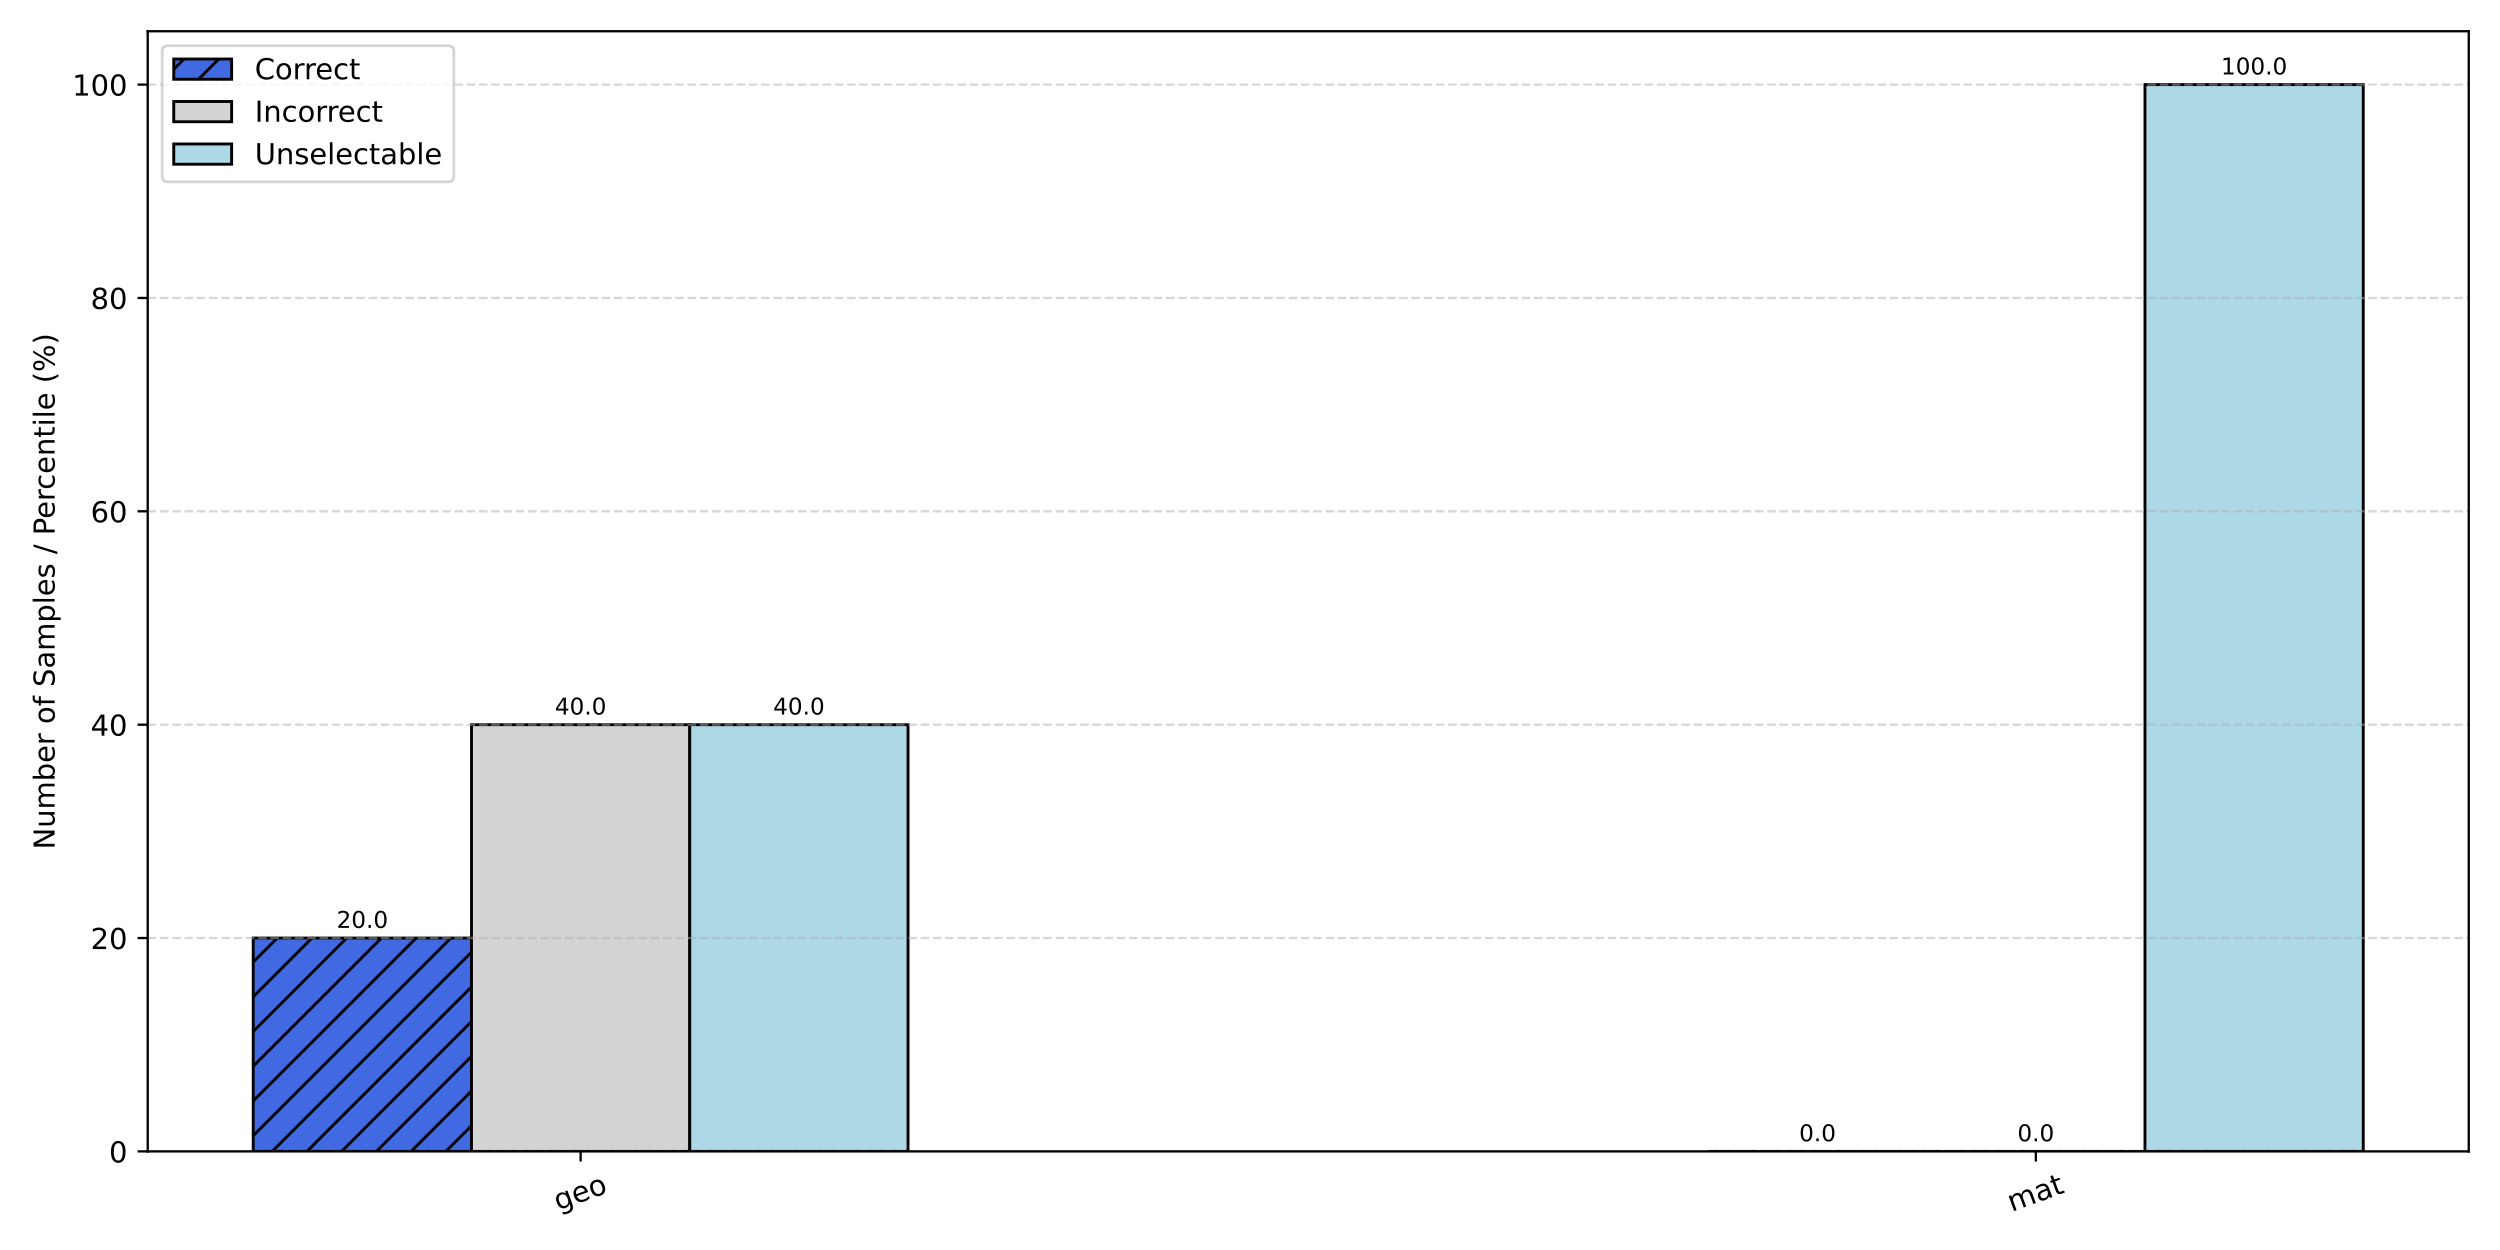
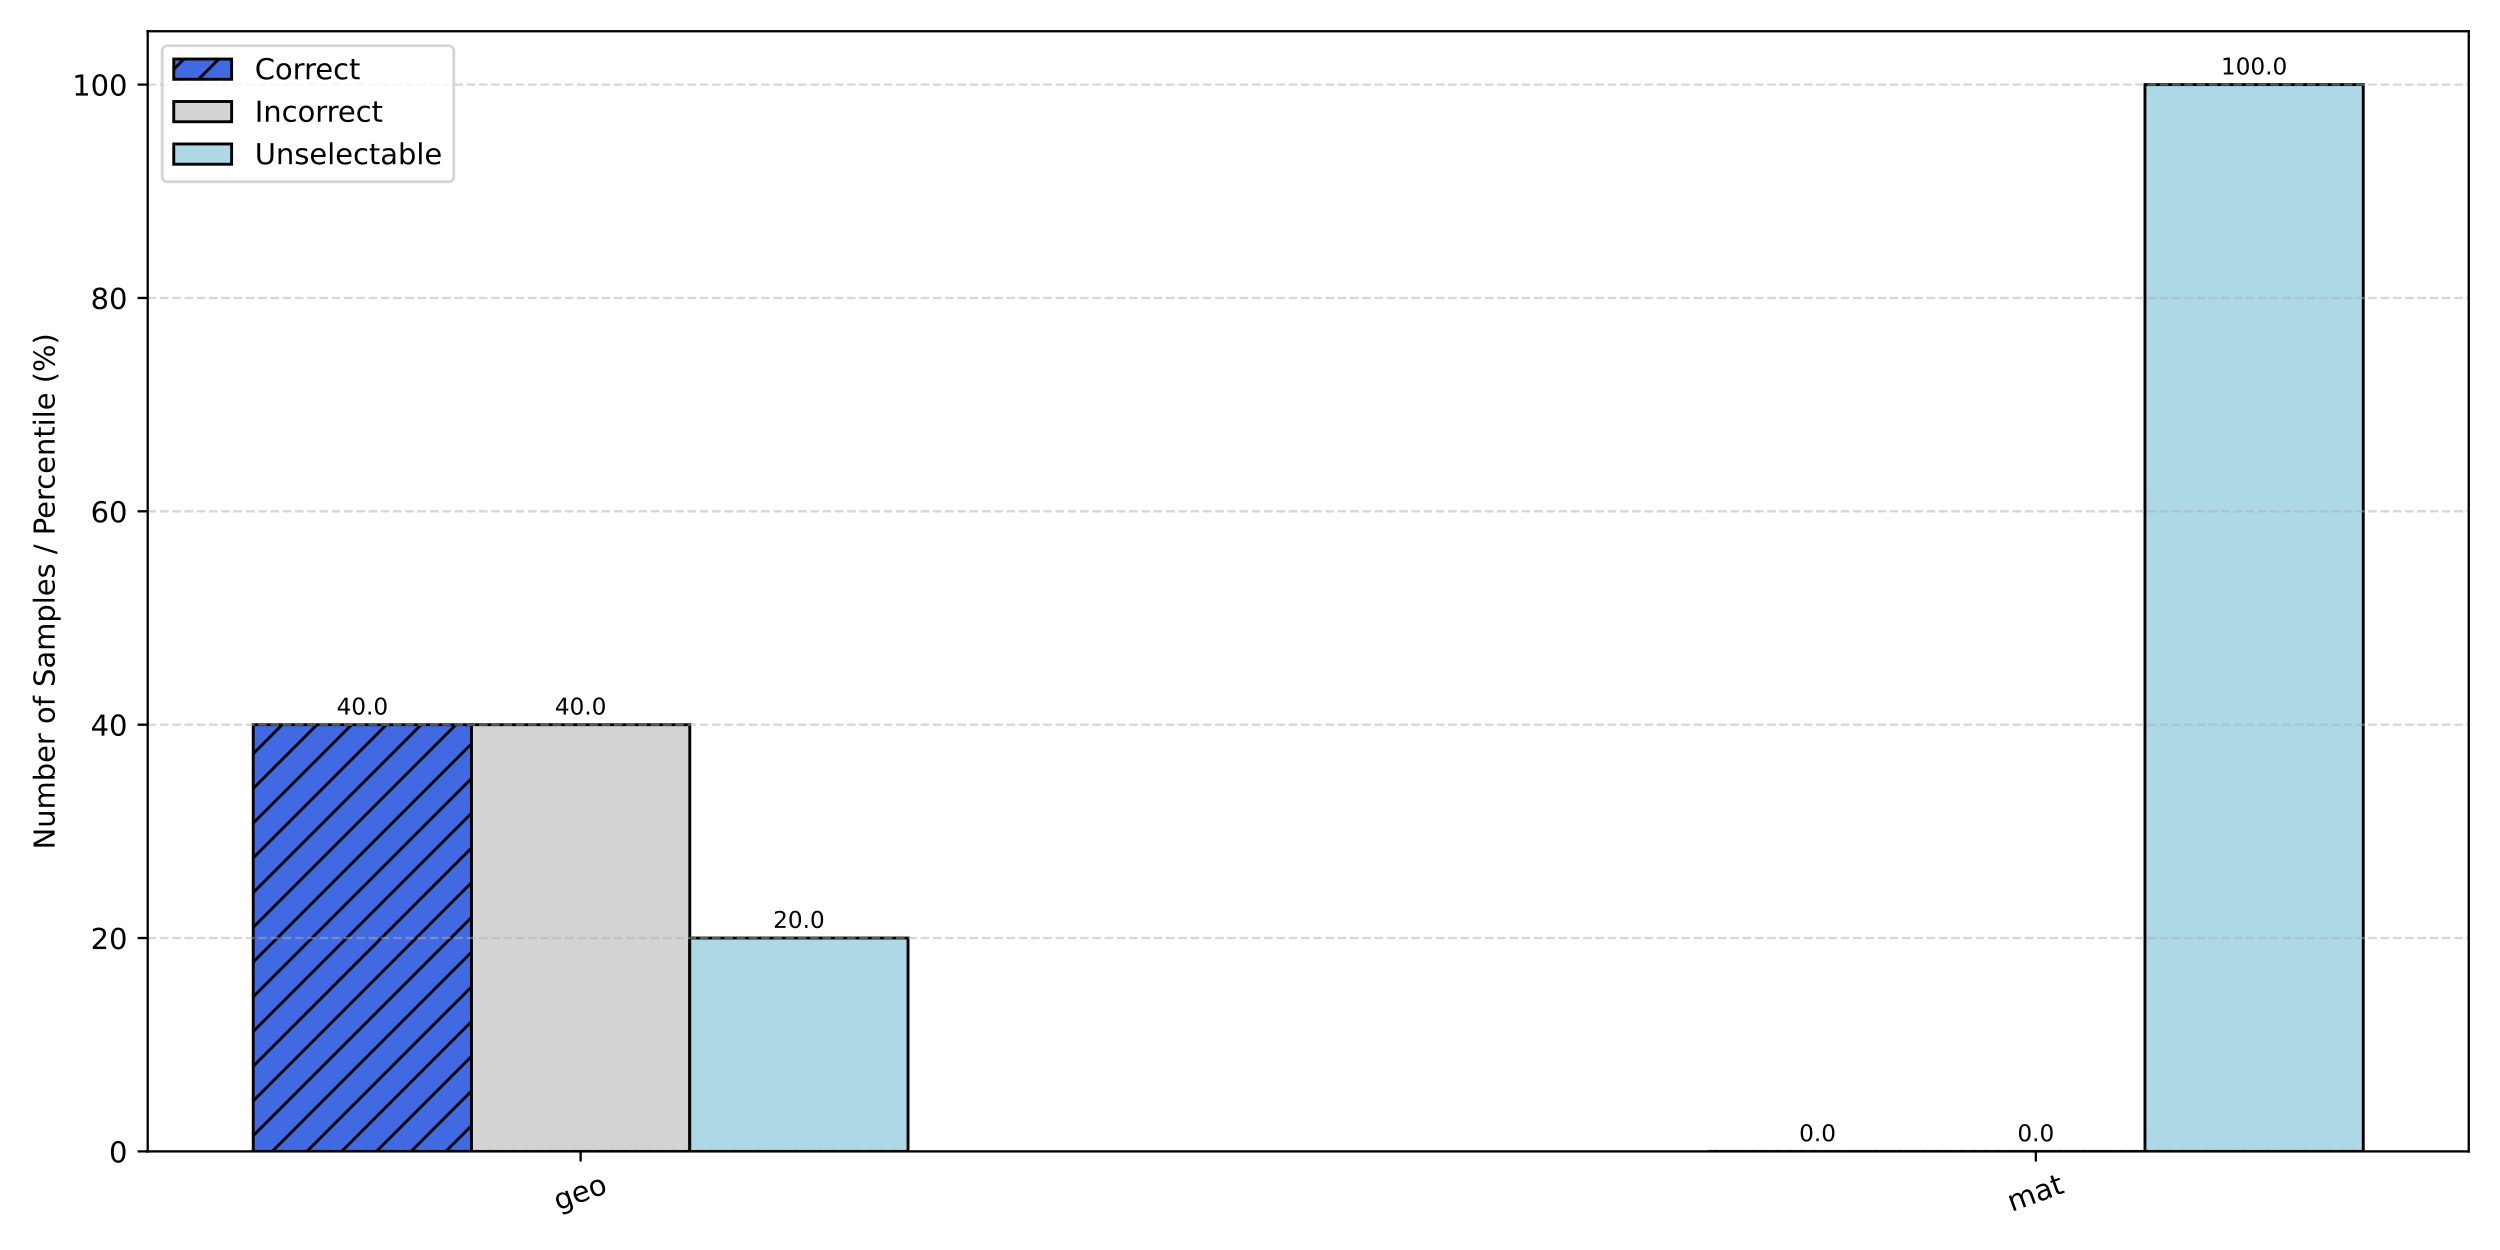
<svg xmlns="http://www.w3.org/2000/svg" xmlns:xlink="http://www.w3.org/1999/xlink" width="864pt" height="432pt" viewBox="0 0 864 432" version="1.1">
  <defs>
    <style type="text/css">*{stroke-linejoin: round; stroke-linecap: butt}</style>
  </defs>
  <g id="figure_1">
    <g id="patch_1">
      <path d="M 0 432  L 864 432  L 864 0  L 0 0  z " style="fill: #ffffff" />
    </g>
    <g id="axes_1">
      <g id="patch_2">
        <path d="M 51.05 397.925  L 853.2 397.925  L 853.2 10.8  L 51.05 10.8  z " style="fill: #ffffff" />
      </g>
      <g id="patch_3">
-         <path d="M 87.511 397.925  L 162.949 397.925  L 162.949 324.187  L 87.511 324.187  z " clip-path="url(#p454e1fc092)" style="fill: url(#hc4bcdb332a); stroke: #000000; stroke-linejoin: miter" />
+         <path d="M 87.511 397.925  L 162.949 397.925  L 162.949 250.449  L 87.511 250.449  z " clip-path="url(#p378364be5b)" style="fill: url(#h4fb512431f); stroke: #000000; stroke-linejoin: miter" />
      </g>
      <g id="patch_4">
-         <path d="M 590.427 397.925  L 665.864 397.925  L 665.864 397.925  L 590.427 397.925  z " clip-path="url(#p454e1fc092)" style="fill: url(#hc4bcdb332a); stroke: #000000; stroke-linejoin: miter" />
+         <path d="M 590.427 397.925  L 665.864 397.925  L 665.864 397.925  L 590.427 397.925  z " clip-path="url(#p378364be5b)" style="fill: url(#h4fb512431f); stroke: #000000; stroke-linejoin: miter" />
      </g>
      <g id="patch_5">
-         <path d="M 162.949 397.925  L 238.386 397.925  L 238.386 250.449  L 162.949 250.449  z " clip-path="url(#p454e1fc092)" style="fill: #d3d3d3; stroke: #000000; stroke-linejoin: miter" />
+         <path d="M 162.949 397.925  L 238.386 397.925  L 238.386 250.449  L 162.949 250.449  z " clip-path="url(#p378364be5b)" style="fill: #d3d3d3; stroke: #000000; stroke-linejoin: miter" />
      </g>
      <g id="patch_6">
-         <path d="M 665.864 397.925  L 741.301 397.925  L 741.301 397.925  L 665.864 397.925  z " clip-path="url(#p454e1fc092)" style="fill: #d3d3d3; stroke: #000000; stroke-linejoin: miter" />
+         <path d="M 665.864 397.925  L 741.301 397.925  L 741.301 397.925  L 665.864 397.925  z " clip-path="url(#p378364be5b)" style="fill: #d3d3d3; stroke: #000000; stroke-linejoin: miter" />
      </g>
      <g id="patch_7">
-         <path d="M 238.386 397.925  L 313.823 397.925  L 313.823 250.449  L 238.386 250.449  z " clip-path="url(#p454e1fc092)" style="fill: #add8e6; stroke: #000000; stroke-linejoin: miter" />
+         <path d="M 238.386 397.925  L 313.823 397.925  L 313.823 324.187  L 238.386 324.187  z " clip-path="url(#p378364be5b)" style="fill: #add8e6; stroke: #000000; stroke-linejoin: miter" />
      </g>
      <g id="patch_8">
-         <path d="M 741.301 397.925  L 816.739 397.925  L 816.739 29.235  L 741.301 29.235  z " clip-path="url(#p454e1fc092)" style="fill: #add8e6; stroke: #000000; stroke-linejoin: miter" />
+         <path d="M 741.301 397.925  L 816.739 397.925  L 816.739 29.235  L 741.301 29.235  z " clip-path="url(#p378364be5b)" style="fill: #add8e6; stroke: #000000; stroke-linejoin: miter" />
      </g>
      <g id="matplotlib.axis_1">
        <g id="xtick_1">
          <g id="line2d_1">
            <defs>
-               <path id="mc1fa0d3d24" d="M 0 0  L 0 3.5  " style="stroke: #000000; stroke-width: 0.8" />
-             </defs>
-             <g>
-               <use xlink:href="#mc1fa0d3d24" x="200.667" y="397.925" style="stroke: #000000; stroke-width: 0.8" />
+               <path id="mfb81091421" d="M 0 0  L 0 3.5  " style="stroke: #000000; stroke-width: 0.8" />
+             </defs>
+             <g>
+               <use xlink:href="#mfb81091421" x="200.667" y="397.925" style="stroke: #000000; stroke-width: 0.8" />
            </g>
          </g>
          <g id="text_1">
            <g transform="translate(192.8624 418.4338) rotate(-20) scale(0.1 -0.1)">
              <defs>
                <path id="DejaVuSans-67" d="M 2906 1791  Q 2906 2416 2648 2759  Q 2391 3103 1925 3103  Q 1463 3103 1205 2759  Q 947 2416 947 1791  Q 947 1169 1205 825  Q 1463 481 1925 481  Q 2391 481 2648 825  Q 2906 1169 2906 1791  z M 3481 434  Q 3481 -459 3084 -895  Q 2688 -1331 1869 -1331  Q 1566 -1331 1297 -1286  Q 1028 -1241 775 -1147  L 775 -588  Q 1028 -725 1275 -790  Q 1522 -856 1778 -856  Q 2344 -856 2625 -561  Q 2906 -266 2906 331  L 2906 616  Q 2728 306 2450 153  Q 2172 0 1784 0  Q 1141 0 747 490  Q 353 981 353 1791  Q 353 2603 747 3093  Q 1141 3584 1784 3584  Q 2172 3584 2450 3431  Q 2728 3278 2906 2969  L 2906 3500  L 3481 3500  L 3481 434  z " transform="scale(0.015625)" />
                <path id="DejaVuSans-65" d="M 3597 1894  L 3597 1613  L 953 1613  Q 991 1019 1311 708  Q 1631 397 2203 397  Q 2534 397 2845 478  Q 3156 559 3463 722  L 3463 178  Q 3153 47 2828 -22  Q 2503 -91 2169 -91  Q 1331 -91 842 396  Q 353 884 353 1716  Q 353 2575 817 3079  Q 1281 3584 2069 3584  Q 2775 3584 3186 3129  Q 3597 2675 3597 1894  z M 3022 2063  Q 3016 2534 2758 2815  Q 2500 3097 2075 3097  Q 1594 3097 1305 2825  Q 1016 2553 972 2059  L 3022 2063  z " transform="scale(0.015625)" />
                <path id="DejaVuSans-6f" d="M 1959 3097  Q 1497 3097 1228 2736  Q 959 2375 959 1747  Q 959 1119 1226 758  Q 1494 397 1959 397  Q 2419 397 2687 759  Q 2956 1122 2956 1747  Q 2956 2369 2687 2733  Q 2419 3097 1959 3097  z M 1959 3584  Q 2709 3584 3137 3096  Q 3566 2609 3566 1747  Q 3566 888 3137 398  Q 2709 -91 1959 -91  Q 1206 -91 779 398  Q 353 888 353 1747  Q 353 2609 779 3096  Q 1206 3584 1959 3584  z " transform="scale(0.015625)" />
              </defs>
              <use xlink:href="#DejaVuSans-67" />
              <use xlink:href="#DejaVuSans-65" transform="translate(63.47656 0)" />
              <use xlink:href="#DejaVuSans-6f" transform="translate(125 0)" />
            </g>
          </g>
        </g>
        <g id="xtick_2">
          <g id="line2d_2">
            <g>
-               <use xlink:href="#mc1fa0d3d24" x="703.583" y="397.925" style="stroke: #000000; stroke-width: 0.8" />
+               <use xlink:href="#mfb81091421" x="703.583" y="397.925" style="stroke: #000000; stroke-width: 0.8" />
            </g>
          </g>
          <g id="text_2">
            <g transform="translate(695.2286 418.8336) rotate(-20) scale(0.1 -0.1)">
              <defs>
                <path id="DejaVuSans-6d" d="M 3328 2828  Q 3544 3216 3844 3400  Q 4144 3584 4550 3584  Q 5097 3584 5394 3201  Q 5691 2819 5691 2113  L 5691 0  L 5113 0  L 5113 2094  Q 5113 2597 4934 2840  Q 4756 3084 4391 3084  Q 3944 3084 3684 2787  Q 3425 2491 3425 1978  L 3425 0  L 2847 0  L 2847 2094  Q 2847 2600 2669 2842  Q 2491 3084 2119 3084  Q 1678 3084 1418 2786  Q 1159 2488 1159 1978  L 1159 0  L 581 0  L 581 3500  L 1159 3500  L 1159 2956  Q 1356 3278 1631 3431  Q 1906 3584 2284 3584  Q 2666 3584 2933 3390  Q 3200 3197 3328 2828  z " transform="scale(0.015625)" />
                <path id="DejaVuSans-61" d="M 2194 1759  Q 1497 1759 1228 1600  Q 959 1441 959 1056  Q 959 750 1161 570  Q 1363 391 1709 391  Q 2188 391 2477 730  Q 2766 1069 2766 1631  L 2766 1759  L 2194 1759  z M 3341 1997  L 3341 0  L 2766 0  L 2766 531  Q 2569 213 2275 61  Q 1981 -91 1556 -91  Q 1019 -91 701 211  Q 384 513 384 1019  Q 384 1609 779 1909  Q 1175 2209 1959 2209  L 2766 2209  L 2766 2266  Q 2766 2663 2505 2880  Q 2244 3097 1772 3097  Q 1472 3097 1187 3025  Q 903 2953 641 2809  L 641 3341  Q 956 3463 1253 3523  Q 1550 3584 1831 3584  Q 2591 3584 2966 3190  Q 3341 2797 3341 1997  z " transform="scale(0.015625)" />
                <path id="DejaVuSans-74" d="M 1172 4494  L 1172 3500  L 2356 3500  L 2356 3053  L 1172 3053  L 1172 1153  Q 1172 725 1289 603  Q 1406 481 1766 481  L 2356 481  L 2356 0  L 1766 0  Q 1100 0 847 248  Q 594 497 594 1153  L 594 3053  L 172 3053  L 172 3500  L 594 3500  L 594 4494  L 1172 4494  z " transform="scale(0.015625)" />
              </defs>
              <use xlink:href="#DejaVuSans-6d" />
              <use xlink:href="#DejaVuSans-61" transform="translate(97.41211 0)" />
              <use xlink:href="#DejaVuSans-74" transform="translate(158.6914 0)" />
            </g>
          </g>
        </g>
      </g>
      <g id="matplotlib.axis_2">
        <g id="ytick_1">
          <g id="line2d_3">
-             <path d="M 51.05 397.925  L 853.2 397.925  " clip-path="url(#p454e1fc092)" style="fill: none; stroke-dasharray: 2.96,1.28; stroke-dashoffset: 0; stroke: #b0b0b0; stroke-opacity: 0.5; stroke-width: 0.8" />
+             <path d="M 51.05 397.925  L 853.2 397.925  " clip-path="url(#p378364be5b)" style="fill: none; stroke-dasharray: 2.96,1.28; stroke-dashoffset: 0; stroke: #b0b0b0; stroke-opacity: 0.5; stroke-width: 0.8" />
          </g>
          <g id="line2d_4">
            <defs>
-               <path id="m5246dfca8a" d="M 0 0  L -3.5 0  " style="stroke: #000000; stroke-width: 0.8" />
-             </defs>
-             <g>
-               <use xlink:href="#m5246dfca8a" x="51.05" y="397.925" style="stroke: #000000; stroke-width: 0.8" />
+               <path id="mc3520f5cab" d="M 0 0  L -3.5 0  " style="stroke: #000000; stroke-width: 0.8" />
+             </defs>
+             <g>
+               <use xlink:href="#mc3520f5cab" x="51.05" y="397.925" style="stroke: #000000; stroke-width: 0.8" />
            </g>
          </g>
          <g id="text_3">
            <g transform="translate(37.6875 401.7243) scale(0.1 -0.1)">
              <defs>
                <path id="DejaVuSans-30" d="M 2034 4250  Q 1547 4250 1301 3770  Q 1056 3291 1056 2328  Q 1056 1369 1301 889  Q 1547 409 2034 409  Q 2525 409 2770 889  Q 3016 1369 3016 2328  Q 3016 3291 2770 3770  Q 2525 4250 2034 4250  z M 2034 4750  Q 2819 4750 3233 4129  Q 3647 3509 3647 2328  Q 3647 1150 3233 529  Q 2819 -91 2034 -91  Q 1250 -91 836 529  Q 422 1150 422 2328  Q 422 3509 836 4129  Q 1250 4750 2034 4750  z " transform="scale(0.015625)" />
              </defs>
              <use xlink:href="#DejaVuSans-30" />
            </g>
          </g>
        </g>
        <g id="ytick_2">
          <g id="line2d_5">
-             <path d="M 51.05 324.187  L 853.2 324.187  " clip-path="url(#p454e1fc092)" style="fill: none; stroke-dasharray: 2.96,1.28; stroke-dashoffset: 0; stroke: #b0b0b0; stroke-opacity: 0.5; stroke-width: 0.8" />
+             <path d="M 51.05 324.187  L 853.2 324.187  " clip-path="url(#p378364be5b)" style="fill: none; stroke-dasharray: 2.96,1.28; stroke-dashoffset: 0; stroke: #b0b0b0; stroke-opacity: 0.5; stroke-width: 0.8" />
          </g>
          <g id="line2d_6">
            <g>
-               <use xlink:href="#m5246dfca8a" x="51.05" y="324.187" style="stroke: #000000; stroke-width: 0.8" />
+               <use xlink:href="#mc3520f5cab" x="51.05" y="324.187" style="stroke: #000000; stroke-width: 0.8" />
            </g>
          </g>
          <g id="text_4">
            <g transform="translate(31.325 327.9862) scale(0.1 -0.1)">
              <defs>
                <path id="DejaVuSans-32" d="M 1228 531  L 3431 531  L 3431 0  L 469 0  L 469 531  Q 828 903 1448 1529  Q 2069 2156 2228 2338  Q 2531 2678 2651 2914  Q 2772 3150 2772 3378  Q 2772 3750 2511 3984  Q 2250 4219 1831 4219  Q 1534 4219 1204 4116  Q 875 4013 500 3803  L 500 4441  Q 881 4594 1212 4672  Q 1544 4750 1819 4750  Q 2544 4750 2975 4387  Q 3406 4025 3406 3419  Q 3406 3131 3298 2873  Q 3191 2616 2906 2266  Q 2828 2175 2409 1742  Q 1991 1309 1228 531  z " transform="scale(0.015625)" />
              </defs>
              <use xlink:href="#DejaVuSans-32" />
              <use xlink:href="#DejaVuSans-30" transform="translate(63.62305 0)" />
            </g>
          </g>
        </g>
        <g id="ytick_3">
          <g id="line2d_7">
-             <path d="M 51.05 250.449  L 853.2 250.449  " clip-path="url(#p454e1fc092)" style="fill: none; stroke-dasharray: 2.96,1.28; stroke-dashoffset: 0; stroke: #b0b0b0; stroke-opacity: 0.5; stroke-width: 0.8" />
+             <path d="M 51.05 250.449  L 853.2 250.449  " clip-path="url(#p378364be5b)" style="fill: none; stroke-dasharray: 2.96,1.28; stroke-dashoffset: 0; stroke: #b0b0b0; stroke-opacity: 0.5; stroke-width: 0.8" />
          </g>
          <g id="line2d_8">
            <g>
-               <use xlink:href="#m5246dfca8a" x="51.05" y="250.449" style="stroke: #000000; stroke-width: 0.8" />
+               <use xlink:href="#mc3520f5cab" x="51.05" y="250.449" style="stroke: #000000; stroke-width: 0.8" />
            </g>
          </g>
          <g id="text_5">
            <g transform="translate(31.325 254.2481) scale(0.1 -0.1)">
              <defs>
                <path id="DejaVuSans-34" d="M 2419 4116  L 825 1625  L 2419 1625  L 2419 4116  z M 2253 4666  L 3047 4666  L 3047 1625  L 3713 1625  L 3713 1100  L 3047 1100  L 3047 0  L 2419 0  L 2419 1100  L 313 1100  L 313 1709  L 2253 4666  z " transform="scale(0.015625)" />
              </defs>
              <use xlink:href="#DejaVuSans-34" />
              <use xlink:href="#DejaVuSans-30" transform="translate(63.62305 0)" />
            </g>
          </g>
        </g>
        <g id="ytick_4">
          <g id="line2d_9">
-             <path d="M 51.05 176.711  L 853.2 176.711  " clip-path="url(#p454e1fc092)" style="fill: none; stroke-dasharray: 2.96,1.28; stroke-dashoffset: 0; stroke: #b0b0b0; stroke-opacity: 0.5; stroke-width: 0.8" />
+             <path d="M 51.05 176.711  L 853.2 176.711  " clip-path="url(#p378364be5b)" style="fill: none; stroke-dasharray: 2.96,1.28; stroke-dashoffset: 0; stroke: #b0b0b0; stroke-opacity: 0.5; stroke-width: 0.8" />
          </g>
          <g id="line2d_10">
            <g>
-               <use xlink:href="#m5246dfca8a" x="51.05" y="176.711" style="stroke: #000000; stroke-width: 0.8" />
+               <use xlink:href="#mc3520f5cab" x="51.05" y="176.711" style="stroke: #000000; stroke-width: 0.8" />
            </g>
          </g>
          <g id="text_6">
            <g transform="translate(31.325 180.51) scale(0.1 -0.1)">
              <defs>
                <path id="DejaVuSans-36" d="M 2113 2584  Q 1688 2584 1439 2293  Q 1191 2003 1191 1497  Q 1191 994 1439 701  Q 1688 409 2113 409  Q 2538 409 2786 701  Q 3034 994 3034 1497  Q 3034 2003 2786 2293  Q 2538 2584 2113 2584  z M 3366 4563  L 3366 3988  Q 3128 4100 2886 4159  Q 2644 4219 2406 4219  Q 1781 4219 1451 3797  Q 1122 3375 1075 2522  Q 1259 2794 1537 2939  Q 1816 3084 2150 3084  Q 2853 3084 3261 2657  Q 3669 2231 3669 1497  Q 3669 778 3244 343  Q 2819 -91 2113 -91  Q 1303 -91 875 529  Q 447 1150 447 2328  Q 447 3434 972 4092  Q 1497 4750 2381 4750  Q 2619 4750 2861 4703  Q 3103 4656 3366 4563  z " transform="scale(0.015625)" />
              </defs>
              <use xlink:href="#DejaVuSans-36" />
              <use xlink:href="#DejaVuSans-30" transform="translate(63.62305 0)" />
            </g>
          </g>
        </g>
        <g id="ytick_5">
          <g id="line2d_11">
-             <path d="M 51.05 102.973  L 853.2 102.973  " clip-path="url(#p454e1fc092)" style="fill: none; stroke-dasharray: 2.96,1.28; stroke-dashoffset: 0; stroke: #b0b0b0; stroke-opacity: 0.5; stroke-width: 0.8" />
+             <path d="M 51.05 102.973  L 853.2 102.973  " clip-path="url(#p378364be5b)" style="fill: none; stroke-dasharray: 2.96,1.28; stroke-dashoffset: 0; stroke: #b0b0b0; stroke-opacity: 0.5; stroke-width: 0.8" />
          </g>
          <g id="line2d_12">
            <g>
-               <use xlink:href="#m5246dfca8a" x="51.05" y="102.973" style="stroke: #000000; stroke-width: 0.8" />
+               <use xlink:href="#mc3520f5cab" x="51.05" y="102.973" style="stroke: #000000; stroke-width: 0.8" />
            </g>
          </g>
          <g id="text_7">
            <g transform="translate(31.325 106.7719) scale(0.1 -0.1)">
              <defs>
                <path id="DejaVuSans-38" d="M 2034 2216  Q 1584 2216 1326 1975  Q 1069 1734 1069 1313  Q 1069 891 1326 650  Q 1584 409 2034 409  Q 2484 409 2743 651  Q 3003 894 3003 1313  Q 3003 1734 2745 1975  Q 2488 2216 2034 2216  z M 1403 2484  Q 997 2584 770 2862  Q 544 3141 544 3541  Q 544 4100 942 4425  Q 1341 4750 2034 4750  Q 2731 4750 3128 4425  Q 3525 4100 3525 3541  Q 3525 3141 3298 2862  Q 3072 2584 2669 2484  Q 3125 2378 3379 2068  Q 3634 1759 3634 1313  Q 3634 634 3220 271  Q 2806 -91 2034 -91  Q 1263 -91 848 271  Q 434 634 434 1313  Q 434 1759 690 2068  Q 947 2378 1403 2484  z M 1172 3481  Q 1172 3119 1398 2916  Q 1625 2713 2034 2713  Q 2441 2713 2670 2916  Q 2900 3119 2900 3481  Q 2900 3844 2670 4047  Q 2441 4250 2034 4250  Q 1625 4250 1398 4047  Q 1172 3844 1172 3481  z " transform="scale(0.015625)" />
              </defs>
              <use xlink:href="#DejaVuSans-38" />
              <use xlink:href="#DejaVuSans-30" transform="translate(63.62305 0)" />
            </g>
          </g>
        </g>
        <g id="ytick_6">
          <g id="line2d_13">
-             <path d="M 51.05 29.235  L 853.2 29.235  " clip-path="url(#p454e1fc092)" style="fill: none; stroke-dasharray: 2.96,1.28; stroke-dashoffset: 0; stroke: #b0b0b0; stroke-opacity: 0.5; stroke-width: 0.8" />
+             <path d="M 51.05 29.235  L 853.2 29.235  " clip-path="url(#p378364be5b)" style="fill: none; stroke-dasharray: 2.96,1.28; stroke-dashoffset: 0; stroke: #b0b0b0; stroke-opacity: 0.5; stroke-width: 0.8" />
          </g>
          <g id="line2d_14">
            <g>
-               <use xlink:href="#m5246dfca8a" x="51.05" y="29.235" style="stroke: #000000; stroke-width: 0.8" />
+               <use xlink:href="#mc3520f5cab" x="51.05" y="29.235" style="stroke: #000000; stroke-width: 0.8" />
            </g>
          </g>
          <g id="text_8">
            <g transform="translate(24.9625 33.03375) scale(0.1 -0.1)">
              <defs>
                <path id="DejaVuSans-31" d="M 794 531  L 1825 531  L 1825 4091  L 703 3866  L 703 4441  L 1819 4666  L 2450 4666  L 2450 531  L 3481 531  L 3481 0  L 794 0  L 794 531  z " transform="scale(0.015625)" />
              </defs>
              <use xlink:href="#DejaVuSans-31" />
              <use xlink:href="#DejaVuSans-30" transform="translate(63.62305 0)" />
              <use xlink:href="#DejaVuSans-30" transform="translate(127.2461 0)" />
            </g>
          </g>
        </g>
        <g id="text_9">
          <g transform="translate(18.88281 293.5657) rotate(-90) scale(0.1 -0.1)">
            <defs>
              <path id="DejaVuSans-4e" d="M 628 4666  L 1478 4666  L 3547 763  L 3547 4666  L 4159 4666  L 4159 0  L 3309 0  L 1241 3903  L 1241 0  L 628 0  L 628 4666  z " transform="scale(0.015625)" />
              <path id="DejaVuSans-75" d="M 544 1381  L 544 3500  L 1119 3500  L 1119 1403  Q 1119 906 1312 657  Q 1506 409 1894 409  Q 2359 409 2629 706  Q 2900 1003 2900 1516  L 2900 3500  L 3475 3500  L 3475 0  L 2900 0  L 2900 538  Q 2691 219 2414 64  Q 2138 -91 1772 -91  Q 1169 -91 856 284  Q 544 659 544 1381  z M 1991 3584  L 1991 3584  z " transform="scale(0.015625)" />
              <path id="DejaVuSans-62" d="M 3116 1747  Q 3116 2381 2855 2742  Q 2594 3103 2138 3103  Q 1681 3103 1420 2742  Q 1159 2381 1159 1747  Q 1159 1113 1420 752  Q 1681 391 2138 391  Q 2594 391 2855 752  Q 3116 1113 3116 1747  z M 1159 2969  Q 1341 3281 1617 3432  Q 1894 3584 2278 3584  Q 2916 3584 3314 3078  Q 3713 2572 3713 1747  Q 3713 922 3314 415  Q 2916 -91 2278 -91  Q 1894 -91 1617 61  Q 1341 213 1159 525  L 1159 0  L 581 0  L 581 4863  L 1159 4863  L 1159 2969  z " transform="scale(0.015625)" />
              <path id="DejaVuSans-72" d="M 2631 2963  Q 2534 3019 2420 3045  Q 2306 3072 2169 3072  Q 1681 3072 1420 2755  Q 1159 2438 1159 1844  L 1159 0  L 581 0  L 581 3500  L 1159 3500  L 1159 2956  Q 1341 3275 1631 3429  Q 1922 3584 2338 3584  Q 2397 3584 2469 3576  Q 2541 3569 2628 3553  L 2631 2963  z " transform="scale(0.015625)" />
              <path id="DejaVuSans-20" transform="scale(0.015625)" />
              <path id="DejaVuSans-66" d="M 2375 4863  L 2375 4384  L 1825 4384  Q 1516 4384 1395 4259  Q 1275 4134 1275 3809  L 1275 3500  L 2222 3500  L 2222 3053  L 1275 3053  L 1275 0  L 697 0  L 697 3053  L 147 3053  L 147 3500  L 697 3500  L 697 3744  Q 697 4328 969 4595  Q 1241 4863 1831 4863  L 2375 4863  z " transform="scale(0.015625)" />
              <path id="DejaVuSans-53" d="M 3425 4513  L 3425 3897  Q 3066 4069 2747 4153  Q 2428 4238 2131 4238  Q 1616 4238 1336 4038  Q 1056 3838 1056 3469  Q 1056 3159 1242 3001  Q 1428 2844 1947 2747  L 2328 2669  Q 3034 2534 3370 2195  Q 3706 1856 3706 1288  Q 3706 609 3251 259  Q 2797 -91 1919 -91  Q 1588 -91 1214 -16  Q 841 59 441 206  L 441 856  Q 825 641 1194 531  Q 1563 422 1919 422  Q 2459 422 2753 634  Q 3047 847 3047 1241  Q 3047 1584 2836 1778  Q 2625 1972 2144 2069  L 1759 2144  Q 1053 2284 737 2584  Q 422 2884 422 3419  Q 422 4038 858 4394  Q 1294 4750 2059 4750  Q 2388 4750 2728 4690  Q 3069 4631 3425 4513  z " transform="scale(0.015625)" />
              <path id="DejaVuSans-70" d="M 1159 525  L 1159 -1331  L 581 -1331  L 581 3500  L 1159 3500  L 1159 2969  Q 1341 3281 1617 3432  Q 1894 3584 2278 3584  Q 2916 3584 3314 3078  Q 3713 2572 3713 1747  Q 3713 922 3314 415  Q 2916 -91 2278 -91  Q 1894 -91 1617 61  Q 1341 213 1159 525  z M 3116 1747  Q 3116 2381 2855 2742  Q 2594 3103 2138 3103  Q 1681 3103 1420 2742  Q 1159 2381 1159 1747  Q 1159 1113 1420 752  Q 1681 391 2138 391  Q 2594 391 2855 752  Q 3116 1113 3116 1747  z " transform="scale(0.015625)" />
              <path id="DejaVuSans-6c" d="M 603 4863  L 1178 4863  L 1178 0  L 603 0  L 603 4863  z " transform="scale(0.015625)" />
              <path id="DejaVuSans-73" d="M 2834 3397  L 2834 2853  Q 2591 2978 2328 3040  Q 2066 3103 1784 3103  Q 1356 3103 1142 2972  Q 928 2841 928 2578  Q 928 2378 1081 2264  Q 1234 2150 1697 2047  L 1894 2003  Q 2506 1872 2764 1633  Q 3022 1394 3022 966  Q 3022 478 2636 193  Q 2250 -91 1575 -91  Q 1294 -91 989 -36  Q 684 19 347 128  L 347 722  Q 666 556 975 473  Q 1284 391 1588 391  Q 1994 391 2212 530  Q 2431 669 2431 922  Q 2431 1156 2273 1281  Q 2116 1406 1581 1522  L 1381 1569  Q 847 1681 609 1914  Q 372 2147 372 2553  Q 372 3047 722 3315  Q 1072 3584 1716 3584  Q 2034 3584 2315 3537  Q 2597 3491 2834 3397  z " transform="scale(0.015625)" />
              <path id="DejaVuSans-2f" d="M 1625 4666  L 2156 4666  L 531 -594  L 0 -594  L 1625 4666  z " transform="scale(0.015625)" />
              <path id="DejaVuSans-50" d="M 1259 4147  L 1259 2394  L 2053 2394  Q 2494 2394 2734 2622  Q 2975 2850 2975 3272  Q 2975 3691 2734 3919  Q 2494 4147 2053 4147  L 1259 4147  z M 628 4666  L 2053 4666  Q 2838 4666 3239 4311  Q 3641 3956 3641 3272  Q 3641 2581 3239 2228  Q 2838 1875 2053 1875  L 1259 1875  L 1259 0  L 628 0  L 628 4666  z " transform="scale(0.015625)" />
              <path id="DejaVuSans-63" d="M 3122 3366  L 3122 2828  Q 2878 2963 2633 3030  Q 2388 3097 2138 3097  Q 1578 3097 1268 2742  Q 959 2388 959 1747  Q 959 1106 1268 751  Q 1578 397 2138 397  Q 2388 397 2633 464  Q 2878 531 3122 666  L 3122 134  Q 2881 22 2623 -34  Q 2366 -91 2075 -91  Q 1284 -91 818 406  Q 353 903 353 1747  Q 353 2603 823 3093  Q 1294 3584 2113 3584  Q 2378 3584 2631 3529  Q 2884 3475 3122 3366  z " transform="scale(0.015625)" />
              <path id="DejaVuSans-6e" d="M 3513 2113  L 3513 0  L 2938 0  L 2938 2094  Q 2938 2591 2744 2837  Q 2550 3084 2163 3084  Q 1697 3084 1428 2787  Q 1159 2491 1159 1978  L 1159 0  L 581 0  L 581 3500  L 1159 3500  L 1159 2956  Q 1366 3272 1645 3428  Q 1925 3584 2291 3584  Q 2894 3584 3203 3211  Q 3513 2838 3513 2113  z " transform="scale(0.015625)" />
              <path id="DejaVuSans-69" d="M 603 3500  L 1178 3500  L 1178 0  L 603 0  L 603 3500  z M 603 4863  L 1178 4863  L 1178 4134  L 603 4134  L 603 4863  z " transform="scale(0.015625)" />
              <path id="DejaVuSans-28" d="M 1984 4856  Q 1566 4138 1362 3434  Q 1159 2731 1159 2009  Q 1159 1288 1364 580  Q 1569 -128 1984 -844  L 1484 -844  Q 1016 -109 783 600  Q 550 1309 550 2009  Q 550 2706 781 3412  Q 1013 4119 1484 4856  L 1984 4856  z " transform="scale(0.015625)" />
              <path id="DejaVuSans-25" d="M 4653 2053  Q 4381 2053 4226 1822  Q 4072 1591 4072 1178  Q 4072 772 4226 539  Q 4381 306 4653 306  Q 4919 306 5073 539  Q 5228 772 5228 1178  Q 5228 1588 5073 1820  Q 4919 2053 4653 2053  z M 4653 2450  Q 5147 2450 5437 2106  Q 5728 1763 5728 1178  Q 5728 594 5436 251  Q 5144 -91 4653 -91  Q 4153 -91 3862 251  Q 3572 594 3572 1178  Q 3572 1766 3864 2108  Q 4156 2450 4653 2450  z M 1428 4353  Q 1159 4353 1004 4120  Q 850 3888 850 3481  Q 850 3069 1003 2837  Q 1156 2606 1428 2606  Q 1700 2606 1854 2837  Q 2009 3069 2009 3481  Q 2009 3884 1853 4118  Q 1697 4353 1428 4353  z M 4250 4750  L 4750 4750  L 1831 -91  L 1331 -91  L 4250 4750  z M 1428 4750  Q 1922 4750 2215 4408  Q 2509 4066 2509 3481  Q 2509 2891 2217 2550  Q 1925 2209 1428 2209  Q 931 2209 642 2551  Q 353 2894 353 3481  Q 353 4063 643 4406  Q 934 4750 1428 4750  z " transform="scale(0.015625)" />
              <path id="DejaVuSans-29" d="M 513 4856  L 1013 4856  Q 1481 4119 1714 3412  Q 1947 2706 1947 2009  Q 1947 1309 1714 600  Q 1481 -109 1013 -844  L 513 -844  Q 928 -128 1133 580  Q 1338 1288 1338 2009  Q 1338 2731 1133 3434  Q 928 4138 513 4856  z " transform="scale(0.015625)" />
            </defs>
            <use xlink:href="#DejaVuSans-4e" />
            <use xlink:href="#DejaVuSans-75" transform="translate(74.80469 0)" />
            <use xlink:href="#DejaVuSans-6d" transform="translate(138.1836 0)" />
            <use xlink:href="#DejaVuSans-62" transform="translate(235.5957 0)" />
            <use xlink:href="#DejaVuSans-65" transform="translate(299.0723 0)" />
            <use xlink:href="#DejaVuSans-72" transform="translate(360.5957 0)" />
            <use xlink:href="#DejaVuSans-20" transform="translate(401.709 0)" />
            <use xlink:href="#DejaVuSans-6f" transform="translate(433.4961 0)" />
            <use xlink:href="#DejaVuSans-66" transform="translate(494.6777 0)" />
            <use xlink:href="#DejaVuSans-20" transform="translate(529.8828 0)" />
            <use xlink:href="#DejaVuSans-53" transform="translate(561.6699 0)" />
            <use xlink:href="#DejaVuSans-61" transform="translate(625.1465 0)" />
            <use xlink:href="#DejaVuSans-6d" transform="translate(686.4258 0)" />
            <use xlink:href="#DejaVuSans-70" transform="translate(783.8379 0)" />
            <use xlink:href="#DejaVuSans-6c" transform="translate(847.3145 0)" />
            <use xlink:href="#DejaVuSans-65" transform="translate(875.0977 0)" />
            <use xlink:href="#DejaVuSans-73" transform="translate(936.6211 0)" />
            <use xlink:href="#DejaVuSans-20" transform="translate(988.7207 0)" />
            <use xlink:href="#DejaVuSans-2f" transform="translate(1020.508 0)" />
            <use xlink:href="#DejaVuSans-20" transform="translate(1054.199 0)" />
            <use xlink:href="#DejaVuSans-50" transform="translate(1085.986 0)" />
            <use xlink:href="#DejaVuSans-65" transform="translate(1142.664 0)" />
            <use xlink:href="#DejaVuSans-72" transform="translate(1204.188 0)" />
            <use xlink:href="#DejaVuSans-63" transform="translate(1243.051 0)" />
            <use xlink:href="#DejaVuSans-65" transform="translate(1298.031 0)" />
            <use xlink:href="#DejaVuSans-6e" transform="translate(1359.555 0)" />
            <use xlink:href="#DejaVuSans-74" transform="translate(1422.934 0)" />
            <use xlink:href="#DejaVuSans-69" transform="translate(1462.143 0)" />
            <use xlink:href="#DejaVuSans-6c" transform="translate(1489.926 0)" />
            <use xlink:href="#DejaVuSans-65" transform="translate(1517.709 0)" />
            <use xlink:href="#DejaVuSans-20" transform="translate(1579.232 0)" />
            <use xlink:href="#DejaVuSans-28" transform="translate(1611.02 0)" />
            <use xlink:href="#DejaVuSans-25" transform="translate(1650.033 0)" />
            <use xlink:href="#DejaVuSans-29" transform="translate(1745.053 0)" />
          </g>
        </g>
      </g>
      <g id="patch_9">
        <path d="M 51.05 397.925  L 51.05 10.8  " style="fill: none; stroke: #000000; stroke-width: 0.8; stroke-linejoin: miter; stroke-linecap: square" />
      </g>
      <g id="patch_10">
        <path d="M 853.2 397.925  L 853.2 10.8  " style="fill: none; stroke: #000000; stroke-width: 0.8; stroke-linejoin: miter; stroke-linecap: square" />
      </g>
      <g id="patch_11">
        <path d="M 51.05 397.925  L 853.2 397.925  " style="fill: none; stroke: #000000; stroke-width: 0.8; stroke-linejoin: miter; stroke-linecap: square" />
      </g>
      <g id="patch_12">
        <path d="M 51.05 10.8  L 853.2 10.8  " style="fill: none; stroke: #000000; stroke-width: 0.8; stroke-linejoin: miter; stroke-linecap: square" />
      </g>
      <g id="text_10">
-         <g transform="translate(116.3238 320.6798) scale(0.08 -0.08)">
+         <g transform="translate(116.3238 246.9417) scale(0.08 -0.08)">
          <defs>
            <path id="DejaVuSans-2e" d="M 684 794  L 1344 794  L 1344 0  L 684 0  L 684 794  z " transform="scale(0.015625)" />
          </defs>
-           <use xlink:href="#DejaVuSans-32" />
+           <use xlink:href="#DejaVuSans-34" />
          <use xlink:href="#DejaVuSans-30" transform="translate(63.62305 0)" />
          <use xlink:href="#DejaVuSans-2e" transform="translate(127.2461 0)" />
          <use xlink:href="#DejaVuSans-30" transform="translate(159.0332 0)" />
        </g>
      </g>
      <g id="text_11">
        <g transform="translate(621.7841 394.4179) scale(0.08 -0.08)">
          <use xlink:href="#DejaVuSans-30" />
          <use xlink:href="#DejaVuSans-2e" transform="translate(63.62305 0)" />
          <use xlink:href="#DejaVuSans-30" transform="translate(95.41016 0)" />
        </g>
      </g>
      <g id="text_12">
        <g transform="translate(191.7611 246.9417) scale(0.08 -0.08)">
          <use xlink:href="#DejaVuSans-34" />
          <use xlink:href="#DejaVuSans-30" transform="translate(63.62305 0)" />
          <use xlink:href="#DejaVuSans-2e" transform="translate(127.2461 0)" />
          <use xlink:href="#DejaVuSans-30" transform="translate(159.0332 0)" />
        </g>
      </g>
      <g id="text_13">
        <g transform="translate(697.2214 394.4179) scale(0.08 -0.08)">
          <use xlink:href="#DejaVuSans-30" />
          <use xlink:href="#DejaVuSans-2e" transform="translate(63.62305 0)" />
          <use xlink:href="#DejaVuSans-30" transform="translate(95.41016 0)" />
        </g>
      </g>
      <g id="text_14">
-         <g transform="translate(267.1984 246.9417) scale(0.08 -0.08)">
-           <use xlink:href="#DejaVuSans-34" />
+         <g transform="translate(267.1984 320.6798) scale(0.08 -0.08)">
+           <use xlink:href="#DejaVuSans-32" />
          <use xlink:href="#DejaVuSans-30" transform="translate(63.62305 0)" />
          <use xlink:href="#DejaVuSans-2e" transform="translate(127.2461 0)" />
          <use xlink:href="#DejaVuSans-30" transform="translate(159.0332 0)" />
        </g>
      </g>
      <g id="text_15">
        <g transform="translate(767.5687 25.72733) scale(0.08 -0.08)">
          <use xlink:href="#DejaVuSans-31" />
          <use xlink:href="#DejaVuSans-30" transform="translate(63.62305 0)" />
          <use xlink:href="#DejaVuSans-30" transform="translate(127.2461 0)" />
          <use xlink:href="#DejaVuSans-2e" transform="translate(190.8691 0)" />
          <use xlink:href="#DejaVuSans-30" transform="translate(222.6562 0)" />
        </g>
      </g>
      <g id="legend_1">
        <g id="patch_13">
          <path d="M 58.05 62.834  L 154.827 62.834  Q 156.827 62.834 156.827 60.834  L 156.827 17.8  Q 156.827 15.8 154.827 15.8  L 58.05 15.8  Q 56.05 15.8 56.05 17.8  L 56.05 60.834  Q 56.05 62.834 58.05 62.834  z " style="fill: #ffffff; opacity: 0.8; stroke: #cccccc; stroke-linejoin: miter" />
        </g>
        <g id="patch_14">
-           <path d="M 60.05 27.398  L 80.05 27.398  L 80.05 20.398  L 60.05 20.398  z " style="fill: url(#hc4bcdb332a); stroke: #000000; stroke-linejoin: miter" />
+           <path d="M 60.05 27.398  L 80.05 27.398  L 80.05 20.398  L 60.05 20.398  z " style="fill: url(#h4fb512431f); stroke: #000000; stroke-linejoin: miter" />
        </g>
        <g id="text_16">
          <g transform="translate(88.05 27.39844) scale(0.1 -0.1)">
            <defs>
              <path id="DejaVuSans-43" d="M 4122 4306  L 4122 3641  Q 3803 3938 3442 4084  Q 3081 4231 2675 4231  Q 1875 4231 1450 3742  Q 1025 3253 1025 2328  Q 1025 1406 1450 917  Q 1875 428 2675 428  Q 3081 428 3442 575  Q 3803 722 4122 1019  L 4122 359  Q 3791 134 3420 21  Q 3050 -91 2638 -91  Q 1578 -91 968 557  Q 359 1206 359 2328  Q 359 3453 968 4101  Q 1578 4750 2638 4750  Q 3056 4750 3426 4639  Q 3797 4528 4122 4306  z " transform="scale(0.015625)" />
            </defs>
            <use xlink:href="#DejaVuSans-43" />
            <use xlink:href="#DejaVuSans-6f" transform="translate(69.82422 0)" />
            <use xlink:href="#DejaVuSans-72" transform="translate(131.0059 0)" />
            <use xlink:href="#DejaVuSans-72" transform="translate(170.3691 0)" />
            <use xlink:href="#DejaVuSans-65" transform="translate(209.2324 0)" />
            <use xlink:href="#DejaVuSans-63" transform="translate(270.7559 0)" />
            <use xlink:href="#DejaVuSans-74" transform="translate(325.7363 0)" />
          </g>
        </g>
        <g id="patch_15">
          <path d="M 60.05 42.077  L 80.05 42.077  L 80.05 35.077  L 60.05 35.077  z " style="fill: #d3d3d3; stroke: #000000; stroke-linejoin: miter" />
        </g>
        <g id="text_17">
          <g transform="translate(88.05 42.07656) scale(0.1 -0.1)">
            <defs>
              <path id="DejaVuSans-49" d="M 628 4666  L 1259 4666  L 1259 0  L 628 0  L 628 4666  z " transform="scale(0.015625)" />
            </defs>
            <use xlink:href="#DejaVuSans-49" />
            <use xlink:href="#DejaVuSans-6e" transform="translate(29.49219 0)" />
            <use xlink:href="#DejaVuSans-63" transform="translate(92.87109 0)" />
            <use xlink:href="#DejaVuSans-6f" transform="translate(147.8516 0)" />
            <use xlink:href="#DejaVuSans-72" transform="translate(209.0332 0)" />
            <use xlink:href="#DejaVuSans-72" transform="translate(248.3965 0)" />
            <use xlink:href="#DejaVuSans-65" transform="translate(287.2598 0)" />
            <use xlink:href="#DejaVuSans-63" transform="translate(348.7832 0)" />
            <use xlink:href="#DejaVuSans-74" transform="translate(403.7637 0)" />
          </g>
        </g>
        <g id="patch_16">
          <path d="M 60.05 56.755  L 80.05 56.755  L 80.05 49.755  L 60.05 49.755  z " style="fill: #add8e6; stroke: #000000; stroke-linejoin: miter" />
        </g>
        <g id="text_18">
          <g transform="translate(88.05 56.75469) scale(0.1 -0.1)">
            <defs>
              <path id="DejaVuSans-55" d="M 556 4666  L 1191 4666  L 1191 1831  Q 1191 1081 1462 751  Q 1734 422 2344 422  Q 2950 422 3222 751  Q 3494 1081 3494 1831  L 3494 4666  L 4128 4666  L 4128 1753  Q 4128 841 3676 375  Q 3225 -91 2344 -91  Q 1459 -91 1007 375  Q 556 841 556 1753  L 556 4666  z " transform="scale(0.015625)" />
            </defs>
            <use xlink:href="#DejaVuSans-55" />
            <use xlink:href="#DejaVuSans-6e" transform="translate(73.19336 0)" />
            <use xlink:href="#DejaVuSans-73" transform="translate(136.5723 0)" />
            <use xlink:href="#DejaVuSans-65" transform="translate(188.6719 0)" />
            <use xlink:href="#DejaVuSans-6c" transform="translate(250.1953 0)" />
            <use xlink:href="#DejaVuSans-65" transform="translate(277.9785 0)" />
            <use xlink:href="#DejaVuSans-63" transform="translate(339.502 0)" />
            <use xlink:href="#DejaVuSans-74" transform="translate(394.4824 0)" />
            <use xlink:href="#DejaVuSans-61" transform="translate(433.6914 0)" />
            <use xlink:href="#DejaVuSans-62" transform="translate(494.9707 0)" />
            <use xlink:href="#DejaVuSans-6c" transform="translate(558.4473 0)" />
            <use xlink:href="#DejaVuSans-65" transform="translate(586.2305 0)" />
          </g>
        </g>
      </g>
    </g>
  </g>
  <defs>
-     <clipPath id="p454e1fc092">
+     <clipPath id="p378364be5b">
      <rect x="51.05" y="10.8" width="802.15" height="387.125" />
    </clipPath>
  </defs>
  <defs>
-     <pattern id="hc4bcdb332a" patternUnits="userSpaceOnUse" x="0" y="0" width="72" height="72">
+     <pattern id="h4fb512431f" patternUnits="userSpaceOnUse" x="0" y="0" width="72" height="72">
      <rect x="0" y="0" width="73" height="73" fill="#4169e1" />
      <path d="M -36 36  L 36 -36  M -30 42  L 42 -30  M -24 48  L 48 -24  M -18 54  L 54 -18  M -12 60  L 60 -12  M -6 66  L 66 -6  M 0 72  L 72 0  M 6 78  L 78 6  M 12 84  L 84 12  M 18 90  L 90 18  M 24 96  L 96 24  M 30 102  L 102 30  M 36 108  L 108 36  " style="fill: #000000; stroke: #000000; stroke-width: 1.0; stroke-linecap: butt; stroke-linejoin: miter" />
    </pattern>
  </defs>
</svg>
